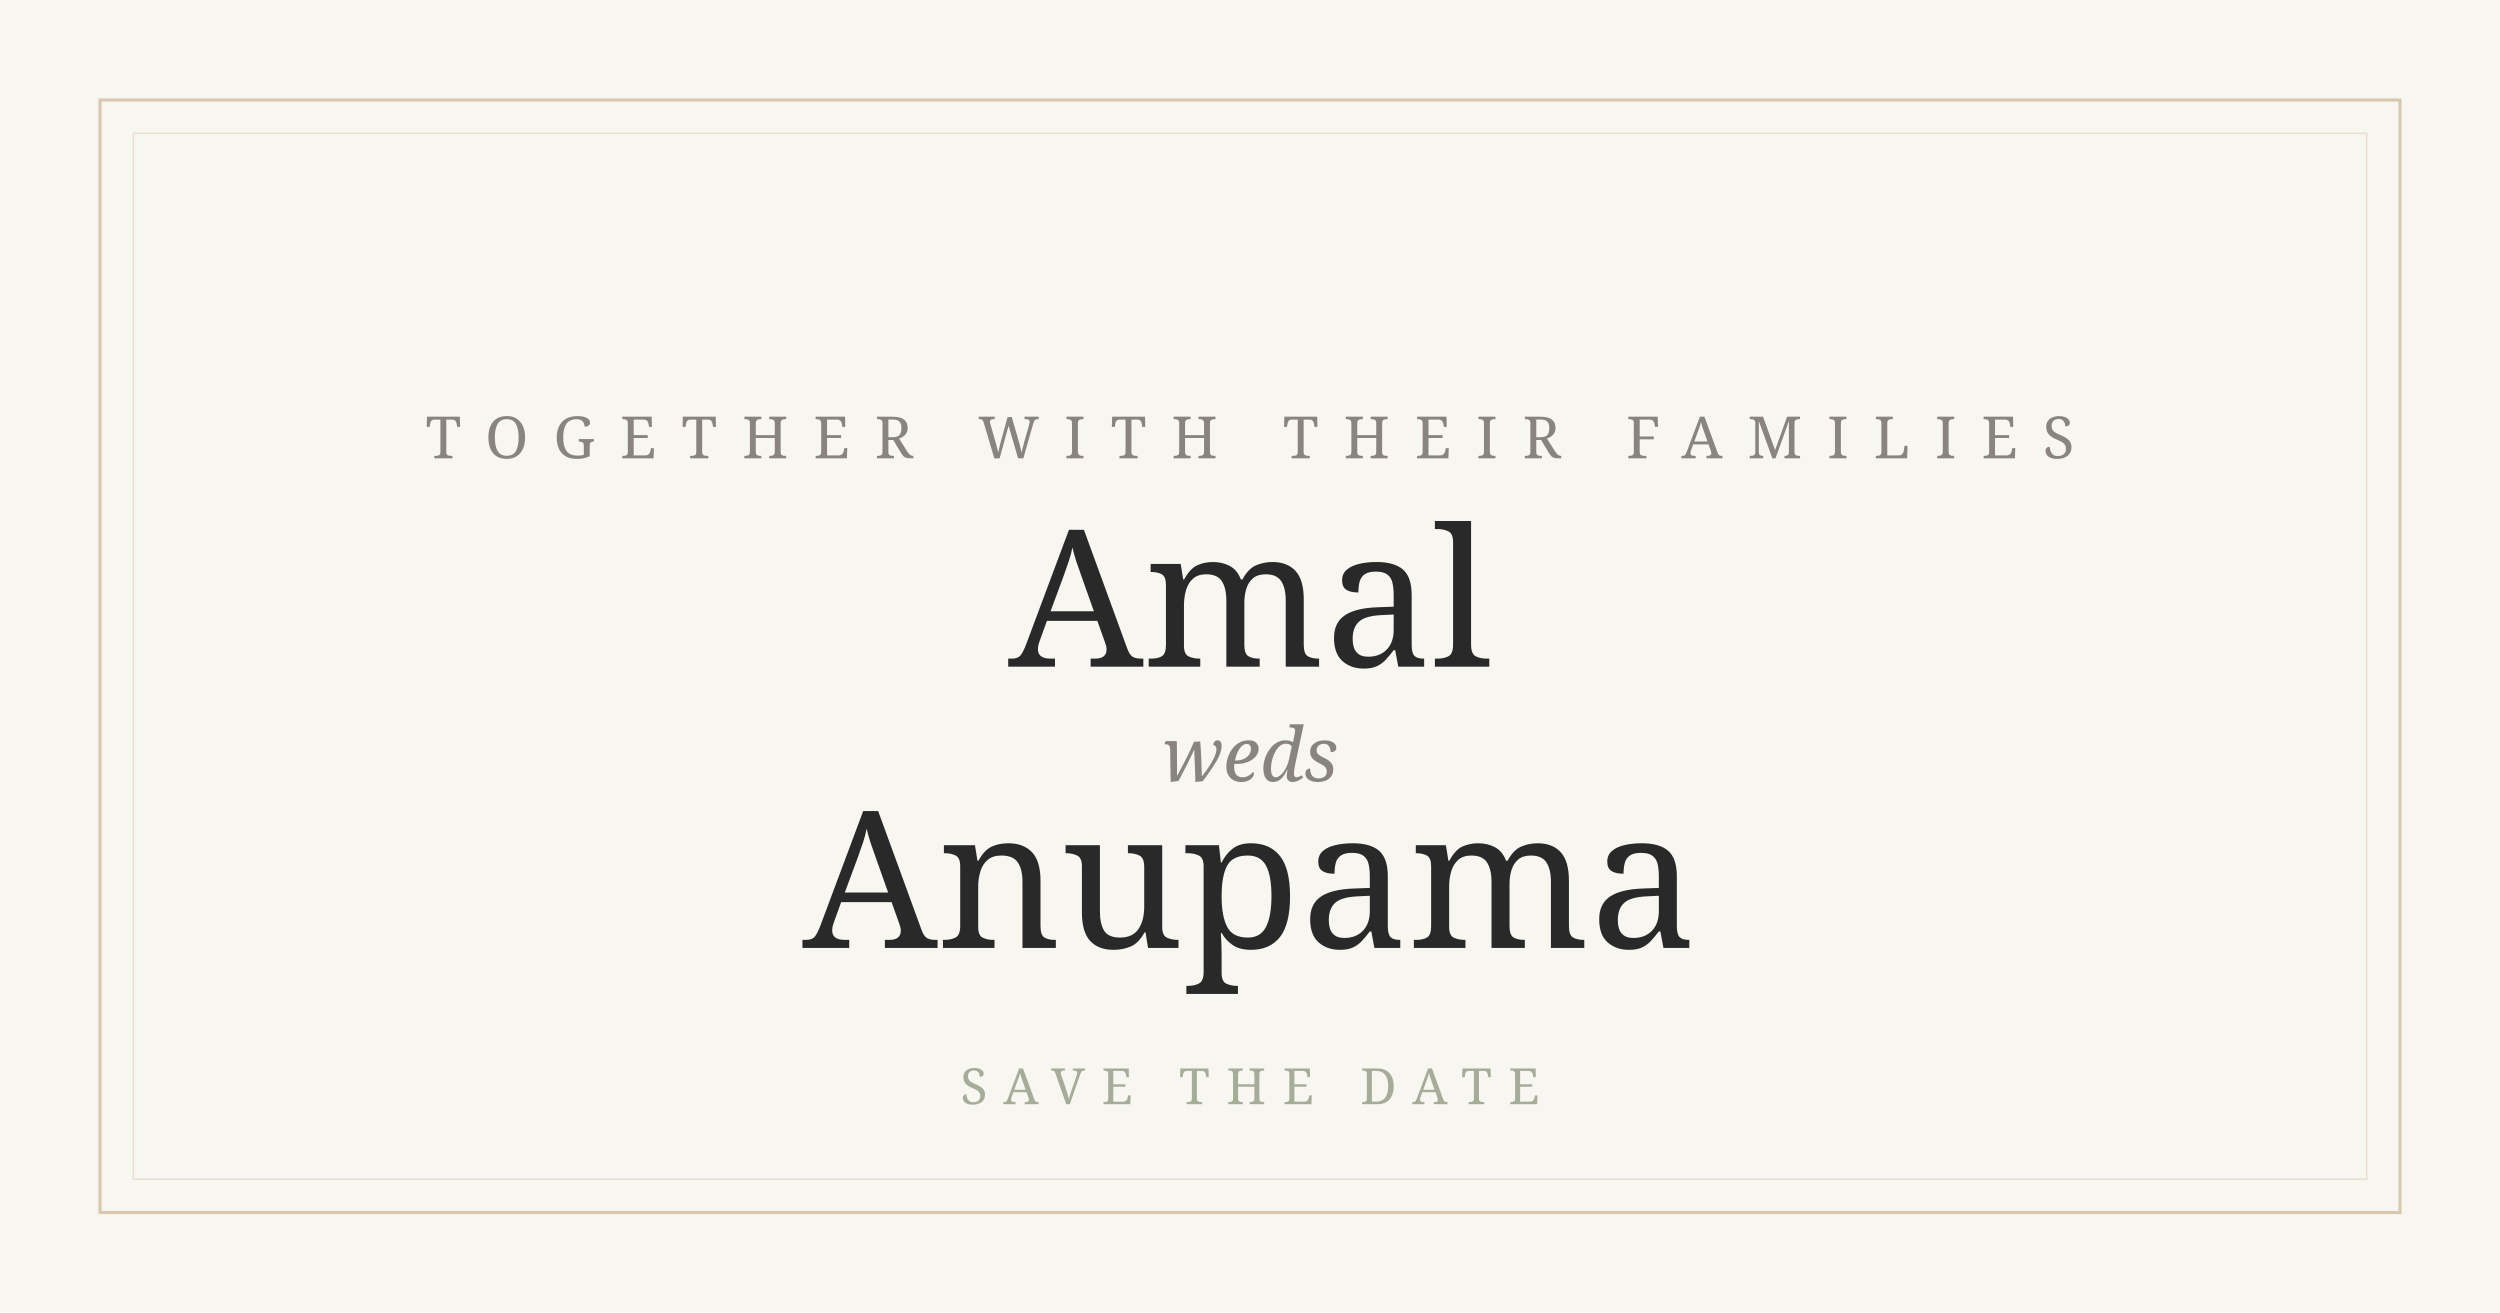
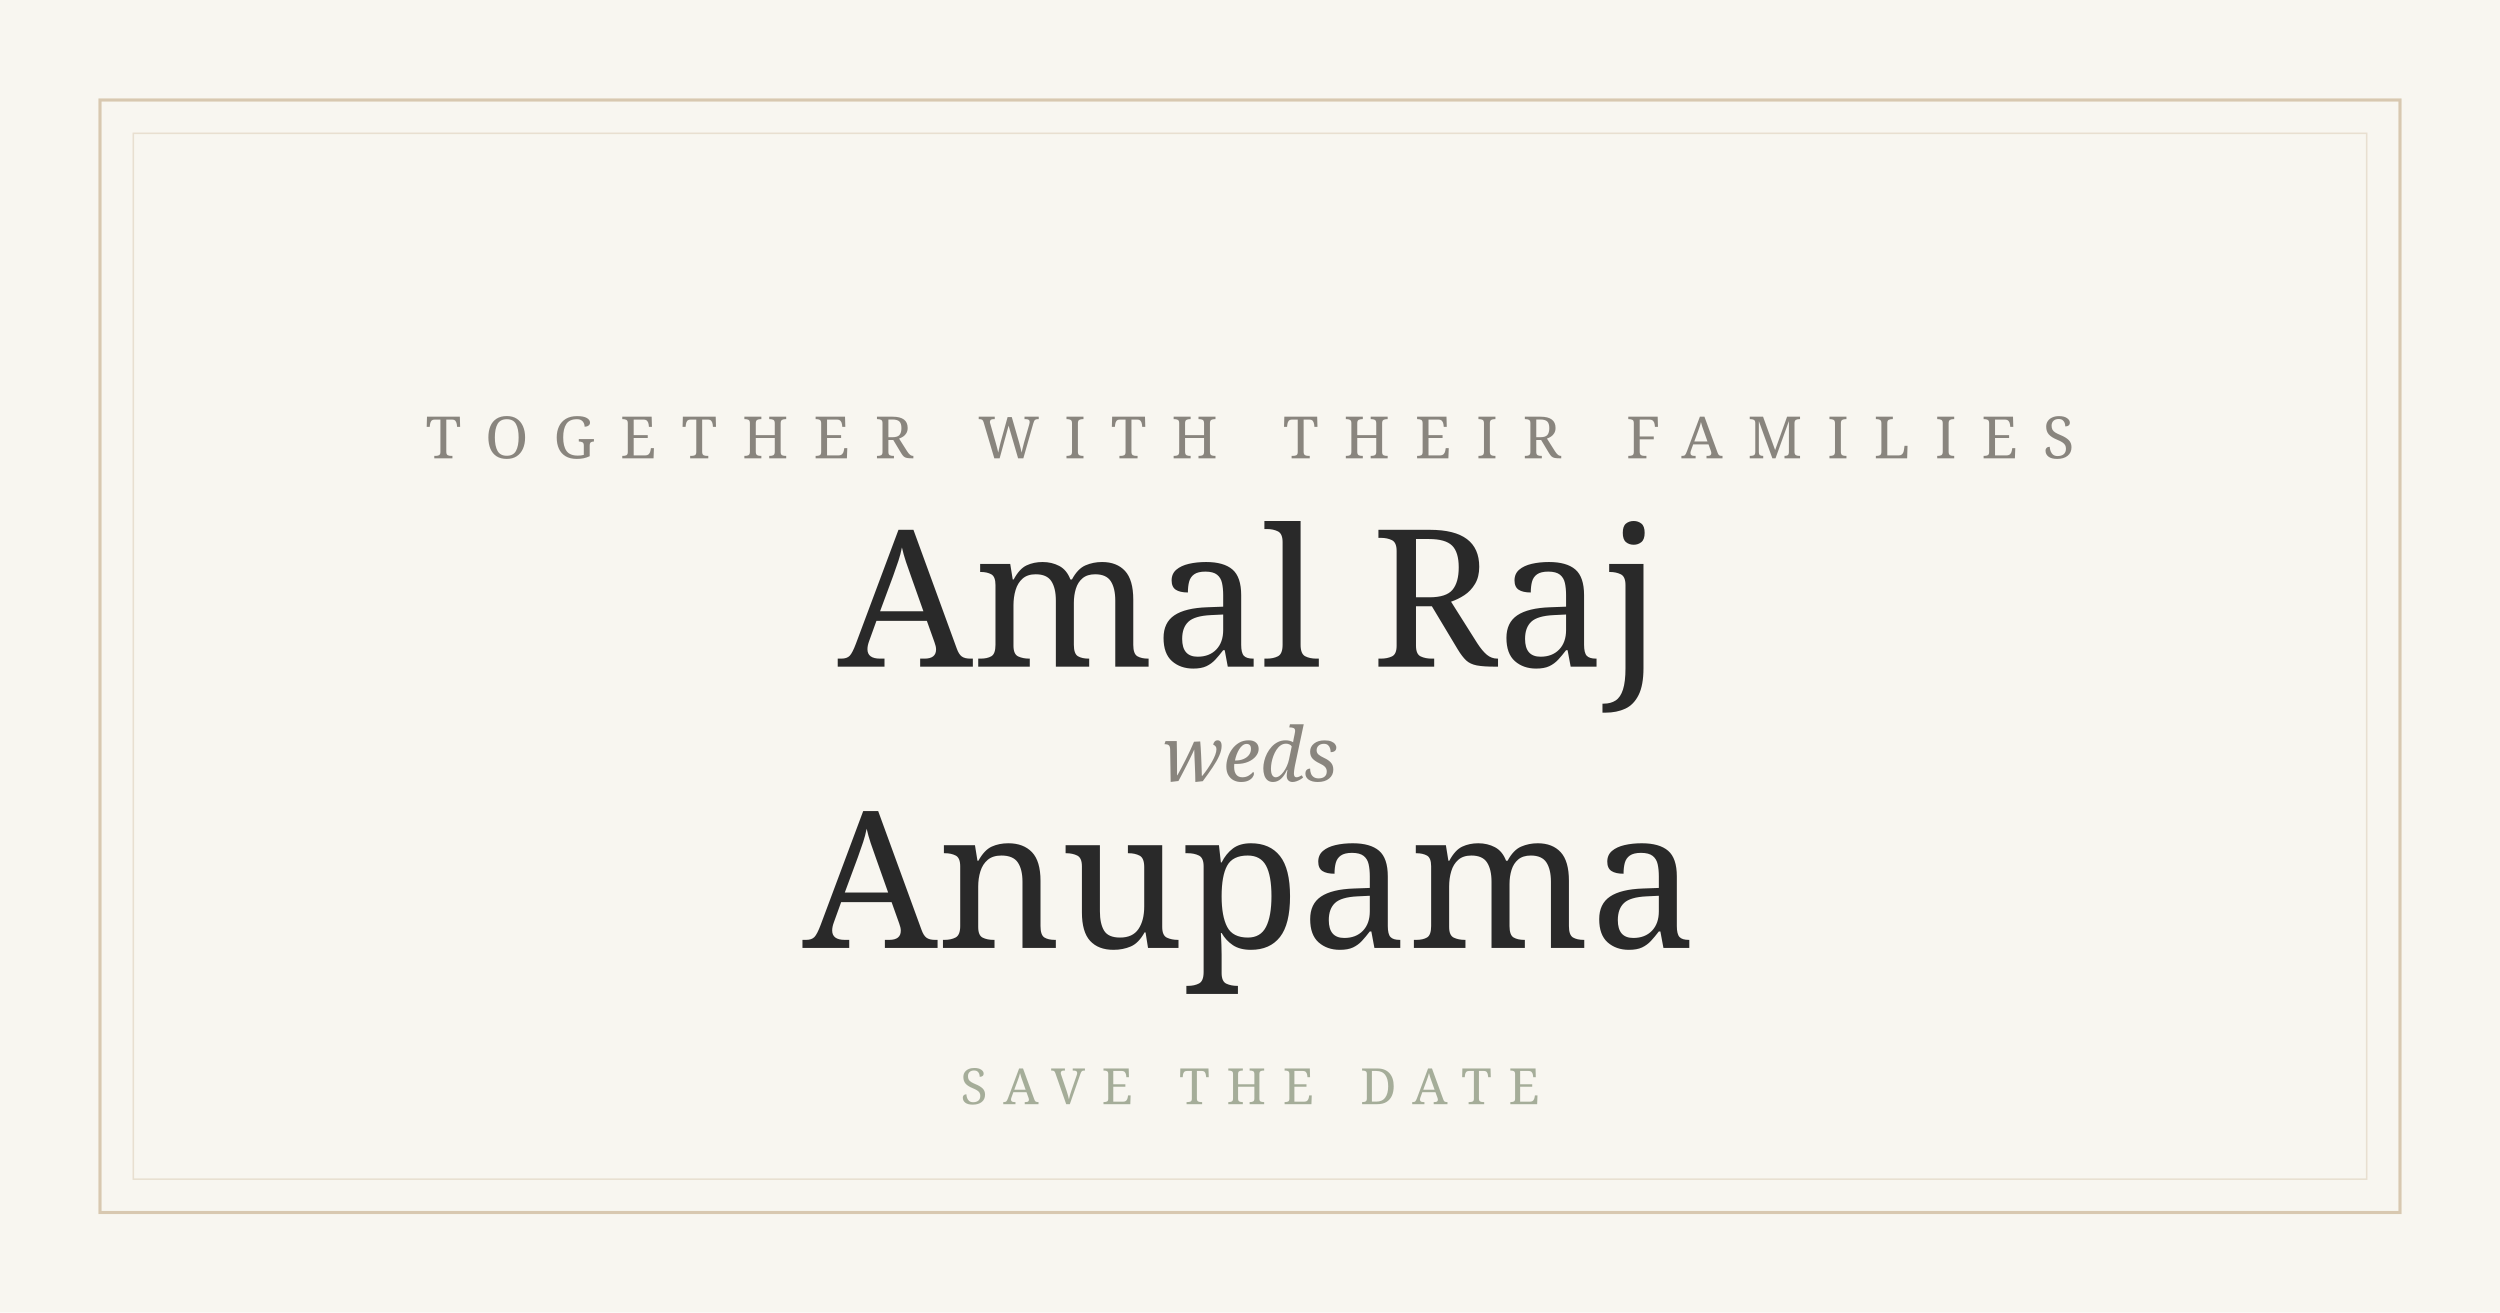
<svg xmlns="http://www.w3.org/2000/svg" width="1200" height="630" viewBox="0 0 1200 630" fill="none">
  <rect width="1200" height="630" fill="#F8F6F0" />
  <rect x="48" y="48" width="1104" height="534" stroke="#D8C8B0" stroke-width="1.5" fill="none" />
  <rect x="64" y="64" width="1072" height="502" stroke="#D8C8B0" stroke-width="0.75" fill="none" opacity="0.5" />
  <text x="600" y="220" text-anchor="middle" font-family="Georgia, serif" font-size="28" letter-spacing="12" fill="#89857E">TOGETHER WITH THEIR FAMILIES</text>
-   <text x="600" y="320" text-anchor="middle" font-family="Georgia, serif" font-size="92" fill="#292929">Amal</text>
+   <text x="600" y="320" text-anchor="middle" font-family="Georgia, serif" font-size="92" fill="#292929">Amal Raj</text>
  <text x="600" y="375" text-anchor="middle" font-family="Georgia, serif" font-size="36" font-style="italic" fill="#89857E">weds</text>
  <text x="600" y="455" text-anchor="middle" font-family="Georgia, serif" font-size="92" fill="#292929">Anupama</text>
  <text x="600" y="530" text-anchor="middle" font-family="Georgia, serif" font-size="24" letter-spacing="8" fill="#A5AD99">SAVE THE DATE</text>
</svg>
